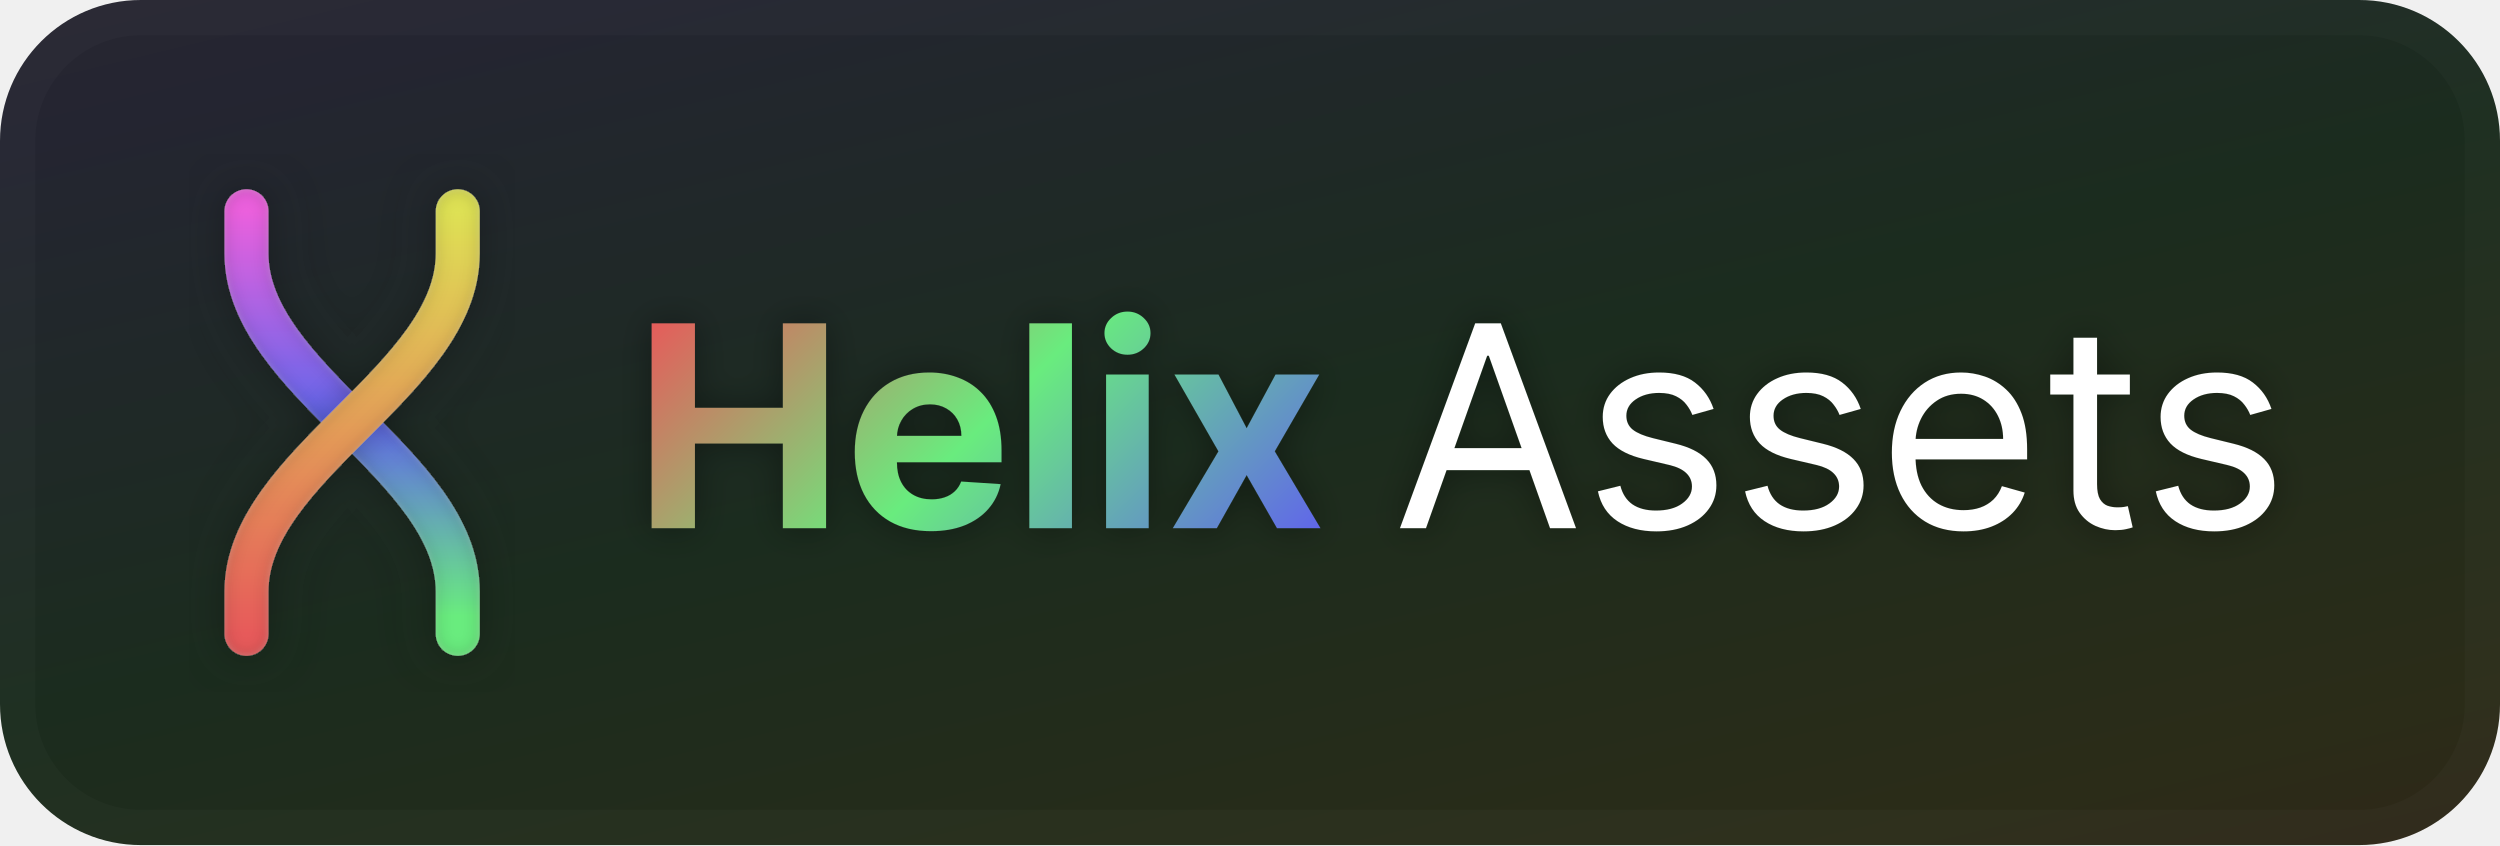
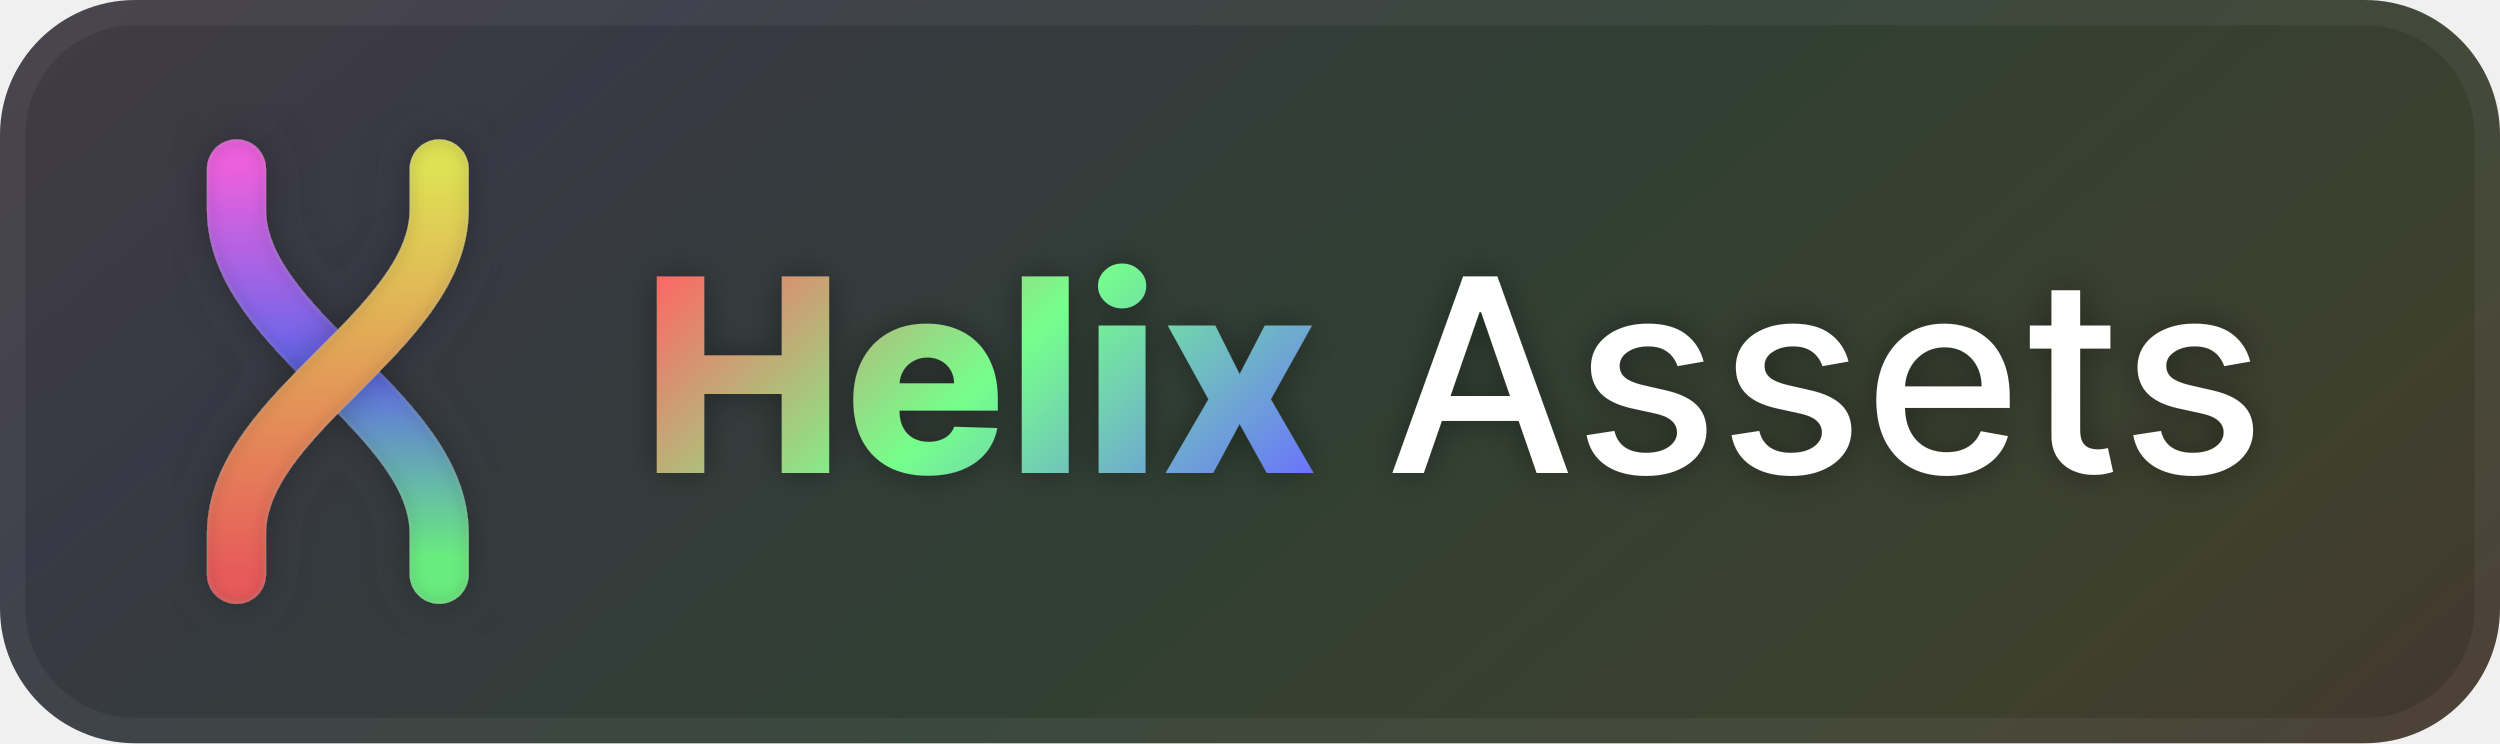
- <svg xmlns="http://www.w3.org/2000/svg" width="71" height="24" viewBox="0 0 71 24" fill="none">
-   <rect width="71" height="24" rx="4" fill="url(#paint0_linear_5_79)" />
+ <svg xmlns="http://www.w3.org/2000/svg" width="74" height="22" viewBox="0 0 74 22" fill="none">
+   <rect width="74" height="22" rx="4" fill="url(#paint0_linear_5_79)" fill-opacity="0.9" />
  <g filter="url(#filter0_d_5_79)">
    <g filter="url(#filter1_dii_5_79)">
-       <path d="M13 18C13 17.6 13 18.72 13 16.8C13 13.2 7 10.8 7 7.2C7 5.28 7 6.6 7 6" stroke="url(#paint1_linear_5_79)" stroke-width="1.25" stroke-linecap="round" />
+       <path d="M13 17C13 16.6 13 17.72 13 15.8C13 12.2 7 9.8 7 6.2C7 4.28 7 5.6 7 5" stroke="url(#paint1_linear_5_79)" stroke-width="1.75" stroke-linecap="round" />
    </g>
    <g filter="url(#filter2_dii_5_79)">
-       <path d="M7 18C7 17.6 7 18.72 7 16.8C7 13.2 13 10.8 13 7.2C13 5.28 13 6.6 13 6" stroke="url(#paint2_linear_5_79)" stroke-width="1.25" stroke-linecap="round" />
+       <path d="M7 17C7 16.6 7 17.72 7 15.8C7 12.2 13 9.8 13 6.2C13 4.28 13 5.6 13 5" stroke="url(#paint2_linear_5_79)" stroke-width="1.75" stroke-linecap="round" />
    </g>
  </g>
  <g filter="url(#filter3_d_5_79)">
-     <path d="M18.506 15V9.182H19.736V11.582H22.233V9.182H23.46V15H22.233V12.597H19.736V15H18.506ZM26.44 15.085C25.991 15.085 25.605 14.994 25.281 14.812C24.959 14.629 24.711 14.369 24.537 14.034C24.363 13.697 24.276 13.298 24.276 12.838C24.276 12.389 24.363 11.995 24.537 11.656C24.711 11.317 24.956 11.053 25.273 10.864C25.591 10.674 25.964 10.579 26.392 10.579C26.68 10.579 26.948 10.626 27.196 10.719C27.446 10.81 27.664 10.947 27.849 11.131C28.037 11.314 28.183 11.546 28.287 11.824C28.391 12.1 28.443 12.424 28.443 12.796V13.128H24.759V12.378H27.304C27.304 12.204 27.266 12.049 27.19 11.915C27.115 11.78 27.009 11.675 26.875 11.599C26.742 11.522 26.588 11.483 26.412 11.483C26.228 11.483 26.065 11.526 25.923 11.611C25.783 11.694 25.673 11.807 25.594 11.949C25.514 12.089 25.474 12.245 25.472 12.418V13.131C25.472 13.347 25.511 13.533 25.591 13.69C25.672 13.848 25.787 13.969 25.935 14.054C26.082 14.139 26.258 14.182 26.46 14.182C26.595 14.182 26.718 14.163 26.829 14.125C26.941 14.087 27.037 14.03 27.116 13.954C27.196 13.879 27.257 13.786 27.298 13.676L28.418 13.75C28.361 14.019 28.244 14.254 28.068 14.454C27.894 14.653 27.669 14.809 27.392 14.921C27.117 15.03 26.8 15.085 26.44 15.085ZM30.443 9.182V15H29.233V9.182H30.443ZM31.413 15V10.636H32.623V15H31.413ZM32.021 10.074C31.841 10.074 31.686 10.014 31.558 9.895C31.431 9.774 31.367 9.629 31.367 9.46C31.367 9.294 31.431 9.151 31.558 9.031C31.686 8.91 31.841 8.849 32.021 8.849C32.2 8.849 32.354 8.91 32.481 9.031C32.61 9.151 32.674 9.294 32.674 9.46C32.674 9.629 32.61 9.774 32.481 9.895C32.354 10.014 32.2 10.074 32.021 10.074ZM34.604 10.636L35.405 12.162L36.226 10.636H37.467L36.203 12.818L37.501 15H36.266L35.405 13.492L34.558 15H33.308L34.604 12.818L33.354 10.636H34.604Z" fill="url(#paint3_linear_5_79)" />
-     <path d="M40.498 15H39.759L41.896 9.182H42.623L44.759 15H44.021L42.282 10.102H42.236L40.498 15ZM40.771 12.727H43.748V13.352H40.771V12.727ZM48.666 11.614L48.063 11.784C48.025 11.684 47.969 11.586 47.896 11.492C47.824 11.395 47.725 11.315 47.6 11.253C47.475 11.19 47.315 11.159 47.12 11.159C46.853 11.159 46.63 11.221 46.452 11.344C46.276 11.465 46.188 11.619 46.188 11.807C46.188 11.973 46.249 12.105 46.37 12.202C46.491 12.298 46.681 12.379 46.938 12.443L47.586 12.602C47.976 12.697 48.267 12.842 48.458 13.037C48.649 13.23 48.745 13.479 48.745 13.784C48.745 14.034 48.673 14.258 48.529 14.454C48.387 14.652 48.188 14.807 47.932 14.921C47.677 15.034 47.38 15.091 47.041 15.091C46.595 15.091 46.227 14.994 45.935 14.801C45.644 14.608 45.459 14.326 45.381 13.954L46.018 13.796C46.078 14.03 46.193 14.206 46.361 14.324C46.532 14.441 46.755 14.5 47.029 14.5C47.342 14.5 47.59 14.434 47.773 14.301C47.959 14.167 48.052 14.006 48.052 13.818C48.052 13.667 47.999 13.54 47.893 13.438C47.787 13.333 47.624 13.256 47.404 13.204L46.677 13.034C46.277 12.939 45.984 12.793 45.796 12.594C45.611 12.393 45.518 12.142 45.518 11.841C45.518 11.595 45.587 11.377 45.725 11.188C45.865 10.998 46.056 10.849 46.296 10.742C46.539 10.633 46.813 10.579 47.12 10.579C47.552 10.579 47.891 10.674 48.137 10.864C48.385 11.053 48.561 11.303 48.666 11.614ZM52.845 11.614L52.243 11.784C52.205 11.684 52.149 11.586 52.075 11.492C52.003 11.395 51.905 11.315 51.78 11.253C51.655 11.19 51.495 11.159 51.3 11.159C51.033 11.159 50.81 11.221 50.632 11.344C50.456 11.465 50.368 11.619 50.368 11.807C50.368 11.973 50.428 12.105 50.55 12.202C50.671 12.298 50.86 12.379 51.118 12.443L51.766 12.602C52.156 12.697 52.447 12.842 52.638 13.037C52.829 13.23 52.925 13.479 52.925 13.784C52.925 14.034 52.853 14.258 52.709 14.454C52.567 14.652 52.368 14.807 52.112 14.921C51.856 15.034 51.559 15.091 51.22 15.091C50.775 15.091 50.407 14.994 50.115 14.801C49.823 14.608 49.639 14.326 49.561 13.954L50.197 13.796C50.258 14.03 50.373 14.206 50.541 14.324C50.712 14.441 50.934 14.5 51.209 14.5C51.521 14.5 51.769 14.434 51.953 14.301C52.139 14.167 52.231 14.006 52.231 13.818C52.231 13.667 52.178 13.54 52.072 13.438C51.966 13.333 51.803 13.256 51.584 13.204L50.856 13.034C50.457 12.939 50.163 12.793 49.976 12.594C49.79 12.393 49.697 12.142 49.697 11.841C49.697 11.595 49.767 11.377 49.905 11.188C50.045 10.998 50.235 10.849 50.476 10.742C50.718 10.633 50.993 10.579 51.3 10.579C51.731 10.579 52.071 10.674 52.317 10.864C52.565 11.053 52.741 11.303 52.845 11.614ZM55.764 15.091C55.343 15.091 54.98 14.998 54.675 14.812C54.372 14.625 54.139 14.364 53.974 14.028C53.811 13.691 53.729 13.299 53.729 12.852C53.729 12.405 53.811 12.011 53.974 11.671C54.139 11.328 54.368 11.061 54.661 10.869C54.957 10.676 55.301 10.579 55.695 10.579C55.923 10.579 56.147 10.617 56.369 10.693C56.59 10.769 56.792 10.892 56.974 11.062C57.156 11.231 57.3 11.454 57.408 11.733C57.516 12.011 57.57 12.354 57.57 12.761V13.046H54.207V12.466H56.889C56.889 12.22 56.839 12 56.741 11.807C56.644 11.614 56.506 11.461 56.326 11.349C56.148 11.238 55.938 11.182 55.695 11.182C55.428 11.182 55.197 11.248 55.002 11.381C54.809 11.511 54.66 11.682 54.556 11.892C54.452 12.102 54.4 12.328 54.4 12.568V12.954C54.4 13.284 54.457 13.563 54.57 13.793C54.686 14.02 54.846 14.193 55.05 14.312C55.255 14.43 55.493 14.489 55.764 14.489C55.94 14.489 56.099 14.464 56.241 14.415C56.385 14.364 56.509 14.288 56.613 14.188C56.717 14.085 56.798 13.958 56.854 13.807L57.502 13.989C57.434 14.208 57.319 14.402 57.158 14.568C56.997 14.733 56.798 14.862 56.562 14.954C56.325 15.046 56.059 15.091 55.764 15.091ZM60.488 10.636V11.204H58.227V10.636H60.488ZM58.886 9.591H59.556V13.75C59.556 13.939 59.584 14.081 59.639 14.176C59.695 14.269 59.767 14.331 59.854 14.364C59.943 14.394 60.037 14.409 60.136 14.409C60.209 14.409 60.27 14.405 60.318 14.398C60.365 14.388 60.403 14.381 60.431 14.375L60.568 14.977C60.522 14.994 60.459 15.011 60.377 15.028C60.296 15.047 60.193 15.057 60.068 15.057C59.878 15.057 59.693 15.016 59.511 14.935C59.331 14.853 59.181 14.729 59.062 14.562C58.944 14.396 58.886 14.186 58.886 13.932V9.591ZM64.509 11.614L63.907 11.784C63.869 11.684 63.813 11.586 63.739 11.492C63.667 11.395 63.569 11.315 63.444 11.253C63.319 11.19 63.159 11.159 62.964 11.159C62.697 11.159 62.474 11.221 62.296 11.344C62.12 11.465 62.032 11.619 62.032 11.807C62.032 11.973 62.093 12.105 62.214 12.202C62.335 12.298 62.524 12.379 62.782 12.443L63.43 12.602C63.82 12.697 64.111 12.842 64.302 13.037C64.493 13.23 64.589 13.479 64.589 13.784C64.589 14.034 64.517 14.258 64.373 14.454C64.231 14.652 64.032 14.807 63.776 14.921C63.521 15.034 63.223 15.091 62.884 15.091C62.439 15.091 62.071 14.994 61.779 14.801C61.487 14.608 61.303 14.326 61.225 13.954L61.861 13.796C61.922 14.03 62.037 14.206 62.205 14.324C62.376 14.441 62.598 14.5 62.873 14.5C63.185 14.5 63.434 14.434 63.617 14.301C63.803 14.167 63.896 14.006 63.896 13.818C63.896 13.667 63.843 13.54 63.736 13.438C63.63 13.333 63.468 13.256 63.248 13.204L62.521 13.034C62.121 12.939 61.827 12.793 61.64 12.594C61.454 12.393 61.361 12.142 61.361 11.841C61.361 11.595 61.431 11.377 61.569 11.188C61.709 10.998 61.899 10.849 62.14 10.742C62.382 10.633 62.657 10.579 62.964 10.579C63.396 10.579 63.735 10.674 63.981 10.864C64.229 11.053 64.405 11.303 64.509 11.614Z" fill="white" />
+     <path d="M19.44 14V8.182H20.847V10.517H23.139V8.182H24.543V14H23.139V11.662H20.847V14H19.44ZM27.465 14.082C27.008 14.082 26.614 13.992 26.283 13.812C25.953 13.631 25.699 13.372 25.521 13.037C25.345 12.7 25.257 12.299 25.257 11.835C25.257 11.384 25.346 10.991 25.524 10.653C25.702 10.314 25.953 10.051 26.277 9.864C26.601 9.674 26.983 9.58 27.422 9.58C27.733 9.58 28.017 9.628 28.274 9.724C28.532 9.821 28.754 9.964 28.942 10.153C29.129 10.343 29.275 10.577 29.379 10.855C29.483 11.132 29.535 11.449 29.535 11.807V12.153H25.743V11.347H28.243C28.241 11.199 28.206 11.067 28.138 10.952C28.07 10.836 27.976 10.746 27.857 10.682C27.739 10.616 27.604 10.582 27.45 10.582C27.295 10.582 27.156 10.617 27.033 10.688C26.91 10.756 26.812 10.849 26.74 10.969C26.668 11.086 26.63 11.22 26.626 11.369V12.19C26.626 12.368 26.662 12.525 26.732 12.659C26.802 12.792 26.901 12.895 27.03 12.969C27.159 13.043 27.312 13.079 27.49 13.079C27.613 13.079 27.725 13.062 27.825 13.028C27.926 12.994 28.012 12.944 28.084 12.878C28.156 12.812 28.21 12.73 28.246 12.633L29.521 12.671C29.468 12.956 29.352 13.206 29.172 13.418C28.994 13.628 28.76 13.792 28.47 13.909C28.18 14.025 27.845 14.082 27.465 14.082ZM31.634 8.182V14H30.245V8.182H31.634ZM32.519 14V9.636H33.908V14H32.519ZM33.215 9.128C33.019 9.128 32.852 9.063 32.712 8.935C32.572 8.804 32.501 8.647 32.501 8.463C32.501 8.281 32.572 8.126 32.712 7.997C32.852 7.866 33.019 7.801 33.215 7.801C33.411 7.801 33.579 7.866 33.717 7.997C33.858 8.126 33.928 8.281 33.928 8.463C33.928 8.647 33.858 8.804 33.717 8.935C33.579 9.063 33.411 9.128 33.215 9.128ZM35.974 9.636L36.693 11.074L37.437 9.636H38.837L37.619 11.818L38.883 14H37.494L36.693 12.551L35.911 14H34.502L35.769 11.818L34.565 9.636H35.974Z" fill="url(#paint3_linear_5_79)" />
+     <path d="M42.146 14H41.215L43.308 8.182H44.322L46.416 14H45.484L43.84 9.239H43.794L42.146 14ZM42.303 11.722H45.325V12.46H42.303V11.722ZM50.427 10.702L49.657 10.838C49.625 10.74 49.574 10.646 49.504 10.557C49.435 10.468 49.343 10.395 49.225 10.338C49.108 10.281 48.961 10.253 48.785 10.253C48.544 10.253 48.343 10.307 48.182 10.415C48.022 10.521 47.941 10.658 47.941 10.827C47.941 10.973 47.995 11.09 48.103 11.179C48.211 11.268 48.385 11.341 48.626 11.398L49.319 11.557C49.72 11.65 50.02 11.793 50.217 11.986C50.414 12.179 50.512 12.43 50.512 12.739C50.512 13 50.436 13.233 50.285 13.438C50.135 13.64 49.926 13.799 49.657 13.915C49.39 14.03 49.08 14.088 48.728 14.088C48.239 14.088 47.841 13.984 47.532 13.776C47.223 13.565 47.034 13.267 46.964 12.881L47.785 12.756C47.836 12.97 47.941 13.132 48.1 13.242C48.259 13.349 48.467 13.403 48.722 13.403C49.001 13.403 49.223 13.346 49.39 13.23C49.557 13.113 49.64 12.97 49.64 12.801C49.64 12.665 49.589 12.55 49.486 12.457C49.386 12.365 49.232 12.294 49.023 12.247L48.285 12.085C47.878 11.992 47.577 11.845 47.381 11.642C47.188 11.439 47.092 11.183 47.092 10.872C47.092 10.615 47.164 10.389 47.307 10.196C47.452 10.003 47.65 9.852 47.904 9.744C48.158 9.634 48.449 9.58 48.776 9.58C49.248 9.58 49.619 9.682 49.89 9.886C50.161 10.089 50.34 10.361 50.427 10.702ZM54.716 10.702L53.946 10.838C53.914 10.74 53.863 10.646 53.793 10.557C53.724 10.468 53.632 10.395 53.514 10.338C53.397 10.281 53.25 10.253 53.074 10.253C52.833 10.253 52.633 10.307 52.472 10.415C52.311 10.521 52.23 10.658 52.23 10.827C52.23 10.973 52.284 11.09 52.392 11.179C52.5 11.268 52.674 11.341 52.915 11.398L53.608 11.557C54.01 11.65 54.309 11.793 54.506 11.986C54.703 12.179 54.801 12.43 54.801 12.739C54.801 13 54.725 13.233 54.574 13.438C54.424 13.64 54.215 13.799 53.946 13.915C53.679 14.03 53.369 14.088 53.017 14.088C52.528 14.088 52.13 13.984 51.821 13.776C51.512 13.565 51.323 13.267 51.253 12.881L52.074 12.756C52.125 12.97 52.23 13.132 52.389 13.242C52.548 13.349 52.756 13.403 53.011 13.403C53.29 13.403 53.512 13.346 53.679 13.23C53.846 13.113 53.929 12.97 53.929 12.801C53.929 12.665 53.878 12.55 53.776 12.457C53.675 12.365 53.521 12.294 53.312 12.247L52.574 12.085C52.167 11.992 51.865 11.845 51.67 11.642C51.477 11.439 51.381 11.183 51.381 10.872C51.381 10.615 51.453 10.389 51.597 10.196C51.74 10.003 51.939 9.852 52.193 9.744C52.447 9.634 52.738 9.58 53.065 9.58C53.537 9.58 53.908 9.682 54.179 9.886C54.45 10.089 54.629 10.361 54.716 10.702ZM57.616 14.088C57.186 14.088 56.816 13.996 56.505 13.812C56.196 13.627 55.958 13.367 55.789 13.031C55.622 12.694 55.539 12.299 55.539 11.847C55.539 11.4 55.622 11.006 55.789 10.665C55.958 10.324 56.193 10.058 56.494 9.866C56.797 9.675 57.151 9.58 57.556 9.58C57.802 9.58 58.041 9.62 58.272 9.702C58.503 9.783 58.711 9.911 58.894 10.085C59.078 10.259 59.223 10.486 59.329 10.764C59.435 11.041 59.488 11.377 59.488 11.773V12.074H56.019V11.438H58.656C58.656 11.214 58.61 11.016 58.519 10.844C58.428 10.669 58.3 10.532 58.136 10.432C57.973 10.331 57.782 10.281 57.562 10.281C57.323 10.281 57.115 10.34 56.937 10.457C56.761 10.573 56.624 10.724 56.528 10.912C56.433 11.098 56.386 11.299 56.386 11.517V12.014C56.386 12.306 56.437 12.554 56.539 12.758C56.643 12.963 56.788 13.119 56.974 13.227C57.159 13.333 57.376 13.386 57.624 13.386C57.785 13.386 57.932 13.364 58.065 13.318C58.197 13.271 58.312 13.201 58.408 13.108C58.505 13.015 58.579 12.901 58.63 12.764L59.434 12.909C59.37 13.146 59.254 13.353 59.087 13.531C58.923 13.707 58.715 13.845 58.465 13.943C58.217 14.04 57.934 14.088 57.616 14.088ZM62.467 9.636V10.318H60.084V9.636H62.467ZM60.723 8.591H61.572V12.719C61.572 12.883 61.597 13.008 61.646 13.091C61.696 13.172 61.759 13.228 61.837 13.258C61.916 13.287 62.002 13.301 62.095 13.301C62.163 13.301 62.223 13.296 62.274 13.287C62.325 13.277 62.365 13.27 62.394 13.264L62.547 13.966C62.498 13.985 62.428 14.004 62.337 14.023C62.246 14.044 62.132 14.055 61.996 14.057C61.772 14.061 61.564 14.021 61.371 13.938C61.178 13.854 61.021 13.725 60.902 13.551C60.783 13.377 60.723 13.158 60.723 12.895V8.591ZM66.606 10.702L65.837 10.838C65.805 10.74 65.753 10.646 65.683 10.557C65.615 10.468 65.522 10.395 65.405 10.338C65.287 10.281 65.141 10.253 64.965 10.253C64.724 10.253 64.523 10.307 64.362 10.415C64.201 10.521 64.121 10.658 64.121 10.827C64.121 10.973 64.175 11.09 64.283 11.179C64.391 11.268 64.565 11.341 64.805 11.398L65.499 11.557C65.9 11.65 66.199 11.793 66.396 11.986C66.593 12.179 66.692 12.43 66.692 12.739C66.692 13 66.616 13.233 66.465 13.438C66.315 13.64 66.106 13.799 65.837 13.915C65.57 14.03 65.26 14.088 64.908 14.088C64.419 14.088 64.02 13.984 63.712 13.776C63.403 13.565 63.214 13.267 63.144 12.881L63.965 12.756C64.016 12.97 64.121 13.132 64.28 13.242C64.439 13.349 64.646 13.403 64.902 13.403C65.18 13.403 65.403 13.346 65.57 13.23C65.736 13.113 65.82 12.97 65.82 12.801C65.82 12.665 65.769 12.55 65.666 12.457C65.566 12.365 65.412 12.294 65.203 12.247L64.465 12.085C64.057 11.992 63.756 11.845 63.561 11.642C63.368 11.439 63.271 11.183 63.271 10.872C63.271 10.615 63.343 10.389 63.487 10.196C63.631 10.003 63.83 9.852 64.084 9.744C64.338 9.634 64.628 9.58 64.956 9.58C65.428 9.58 65.799 9.682 66.07 9.886C66.34 10.089 66.519 10.361 66.606 10.702Z" fill="white" />
  </g>
-   <rect x="0.5" y="0.5" width="70" height="23" rx="3.5" stroke="white" stroke-opacity="0.02" />
+   <rect x="0.375" y="0.375" width="73.25" height="21.25" rx="3.625" stroke="white" stroke-opacity="0.05" stroke-width="0.75" />
  <defs>
-     <filter id="filter0_d_5_79" x="5.375" y="4.375" width="9.25" height="15.25" filterUnits="userSpaceOnUse" color-interpolation-filters="sRGB">
+     <filter id="filter0_d_5_79" x="5.125" y="3.125" width="9.75" height="15.75" filterUnits="userSpaceOnUse" color-interpolation-filters="sRGB">
      <feFlood flood-opacity="0" result="BackgroundImageFix" />
      <feColorMatrix in="SourceAlpha" type="matrix" values="0 0 0 0 0 0 0 0 0 0 0 0 0 0 0 0 0 0 127 0" result="hardAlpha" />
      <feOffset />
      <feGaussianBlur stdDeviation="0.5" />
      <feComposite in2="hardAlpha" operator="out" />
      <feColorMatrix type="matrix" values="0 0 0 0 0 0 0 0 0 0 0 0 0 0 0 0 0 0 0.1 0" />
      <feBlend mode="normal" in2="BackgroundImageFix" result="effect1_dropShadow_5_79" />
      <feBlend mode="normal" in="SourceGraphic" in2="effect1_dropShadow_5_79" result="shape" />
    </filter>
-     <filter id="filter1_dii_5_79" x="5.375" y="4.375" width="9.25" height="15.25" filterUnits="userSpaceOnUse" color-interpolation-filters="sRGB">
+     <filter id="filter1_dii_5_79" x="5.125" y="3.125" width="9.75" height="15.75" filterUnits="userSpaceOnUse" color-interpolation-filters="sRGB">
      <feFlood flood-opacity="0" result="BackgroundImageFix" />
      <feColorMatrix in="SourceAlpha" type="matrix" values="0 0 0 0 0 0 0 0 0 0 0 0 0 0 0 0 0 0 127 0" result="hardAlpha" />
      <feOffset />
      <feGaussianBlur stdDeviation="0.5" />
      <feComposite in2="hardAlpha" operator="out" />
      <feColorMatrix type="matrix" values="0 0 0 0 0 0 0 0 0 0 0 0 0 0 0 0 0 0 0.25 0" />
      <feBlend mode="normal" in2="BackgroundImageFix" result="effect1_dropShadow_5_79" />
      <feBlend mode="normal" in="SourceGraphic" in2="effect1_dropShadow_5_79" result="shape" />
      <feColorMatrix in="SourceAlpha" type="matrix" values="0 0 0 0 0 0 0 0 0 0 0 0 0 0 0 0 0 0 127 0" result="hardAlpha" />
      <feOffset />
      <feGaussianBlur stdDeviation="0.25" />
      <feComposite in2="hardAlpha" operator="arithmetic" k2="-1" k3="1" />
      <feColorMatrix type="matrix" values="0 0 0 0 0 0 0 0 0 0 0 0 0 0 0 0 0 0 0.2 0" />
      <feBlend mode="normal" in2="shape" result="effect2_innerShadow_5_79" />
      <feColorMatrix in="SourceAlpha" type="matrix" values="0 0 0 0 0 0 0 0 0 0 0 0 0 0 0 0 0 0 127 0" result="hardAlpha" />
      <feOffset />
      <feGaussianBlur stdDeviation="0.1" />
      <feComposite in2="hardAlpha" operator="arithmetic" k2="-1" k3="1" />
      <feColorMatrix type="matrix" values="0 0 0 0 1 0 0 0 0 1 0 0 0 0 1 0 0 0 0.3 0" />
      <feBlend mode="normal" in2="effect2_innerShadow_5_79" result="effect3_innerShadow_5_79" />
    </filter>
-     <filter id="filter2_dii_5_79" x="5.375" y="4.375" width="9.25" height="15.25" filterUnits="userSpaceOnUse" color-interpolation-filters="sRGB">
+     <filter id="filter2_dii_5_79" x="5.125" y="3.125" width="9.75" height="15.75" filterUnits="userSpaceOnUse" color-interpolation-filters="sRGB">
      <feFlood flood-opacity="0" result="BackgroundImageFix" />
      <feColorMatrix in="SourceAlpha" type="matrix" values="0 0 0 0 0 0 0 0 0 0 0 0 0 0 0 0 0 0 127 0" result="hardAlpha" />
      <feOffset />
      <feGaussianBlur stdDeviation="0.5" />
      <feComposite in2="hardAlpha" operator="out" />
      <feColorMatrix type="matrix" values="0 0 0 0 0 0 0 0 0 0 0 0 0 0 0 0 0 0 0.25 0" />
      <feBlend mode="normal" in2="BackgroundImageFix" result="effect1_dropShadow_5_79" />
      <feBlend mode="normal" in="SourceGraphic" in2="effect1_dropShadow_5_79" result="shape" />
      <feColorMatrix in="SourceAlpha" type="matrix" values="0 0 0 0 0 0 0 0 0 0 0 0 0 0 0 0 0 0 127 0" result="hardAlpha" />
      <feOffset />
      <feGaussianBlur stdDeviation="0.25" />
      <feComposite in2="hardAlpha" operator="arithmetic" k2="-1" k3="1" />
      <feColorMatrix type="matrix" values="0 0 0 0 0 0 0 0 0 0 0 0 0 0 0 0 0 0 0.2 0" />
      <feBlend mode="normal" in2="shape" result="effect2_innerShadow_5_79" />
      <feColorMatrix in="SourceAlpha" type="matrix" values="0 0 0 0 0 0 0 0 0 0 0 0 0 0 0 0 0 0 127 0" result="hardAlpha" />
      <feOffset />
      <feGaussianBlur stdDeviation="0.1" />
      <feComposite in2="hardAlpha" operator="arithmetic" k2="-1" k3="1" />
      <feColorMatrix type="matrix" values="0 0 0 0 1 0 0 0 0 1 0 0 0 0 1 0 0 0 0.3 0" />
      <feBlend mode="normal" in2="effect2_innerShadow_5_79" result="effect3_innerShadow_5_79" />
    </filter>
-     <filter id="filter3_d_5_79" x="17.506" y="7.849" width="48.083" height="8.241" filterUnits="userSpaceOnUse" color-interpolation-filters="sRGB">
+     <filter id="filter3_d_5_79" x="18.44" y="6.801" width="49.251" height="8.287" filterUnits="userSpaceOnUse" color-interpolation-filters="sRGB">
      <feFlood flood-opacity="0" result="BackgroundImageFix" />
      <feColorMatrix in="SourceAlpha" type="matrix" values="0 0 0 0 0 0 0 0 0 0 0 0 0 0 0 0 0 0 127 0" result="hardAlpha" />
      <feOffset />
      <feGaussianBlur stdDeviation="0.5" />
      <feComposite in2="hardAlpha" operator="out" />
      <feColorMatrix type="matrix" values="0 0 0 0 0 0 0 0 0 0 0 0 0 0 0 0 0 0 0.35 0" />
      <feBlend mode="normal" in2="BackgroundImageFix" result="effect1_dropShadow_5_79" />
      <feBlend mode="normal" in="SourceGraphic" in2="effect1_dropShadow_5_79" result="shape" />
    </filter>
-     <linearGradient id="paint0_linear_5_79" x1="18.305" y1="-16.5" x2="33.161" y2="45.029" gradientUnits="userSpaceOnUse">
+     <linearGradient id="paint0_linear_5_79" x1="-1.90129e-06" y1="-10.5" x2="54.341" y2="53.256" gradientUnits="userSpaceOnUse">
      <stop stop-color="#332A32" />
      <stop offset="0.25" stop-color="#242531" />
      <stop offset="0.5" stop-color="#1B2C1E" />
      <stop offset="0.75" stop-color="#2B2C18" />
      <stop offset="1" stop-color="#371818" />
    </linearGradient>
-     <linearGradient id="paint1_linear_5_79" x1="10" y1="6" x2="10" y2="18" gradientUnits="userSpaceOnUse">
+     <linearGradient id="paint1_linear_5_79" x1="10" y1="5" x2="10" y2="17" gradientUnits="userSpaceOnUse">
      <stop stop-color="#EB60DD" />
      <stop offset="0.49" stop-color="#6066EA" />
      <stop offset="0.958" stop-color="#69EC7E" />
    </linearGradient>
-     <linearGradient id="paint2_linear_5_79" x1="10" y1="6" x2="10" y2="18" gradientUnits="userSpaceOnUse">
+     <linearGradient id="paint2_linear_5_79" x1="10" y1="5" x2="10" y2="17" gradientUnits="userSpaceOnUse">
      <stop stop-color="#DEE154" />
      <stop offset="1" stop-color="#E75A5A" />
    </linearGradient>
-     <linearGradient id="paint3_linear_5_79" x1="18.5" y1="9" x2="30.804" y2="21.56" gradientUnits="userSpaceOnUse">
-       <stop stop-color="#E75A5A" />
-       <stop offset="0.5" stop-color="#69EC7E" />
-       <stop offset="1" stop-color="#6066EA" />
+     <linearGradient id="paint3_linear_5_79" x1="19.521" y1="8" x2="31.805" y2="21.072" gradientUnits="userSpaceOnUse">
+       <stop stop-color="#FF6565" />
+       <stop offset="0.5" stop-color="#75FF8B" />
+       <stop offset="1" stop-color="#696FFF" />
    </linearGradient>
  </defs>
</svg>
